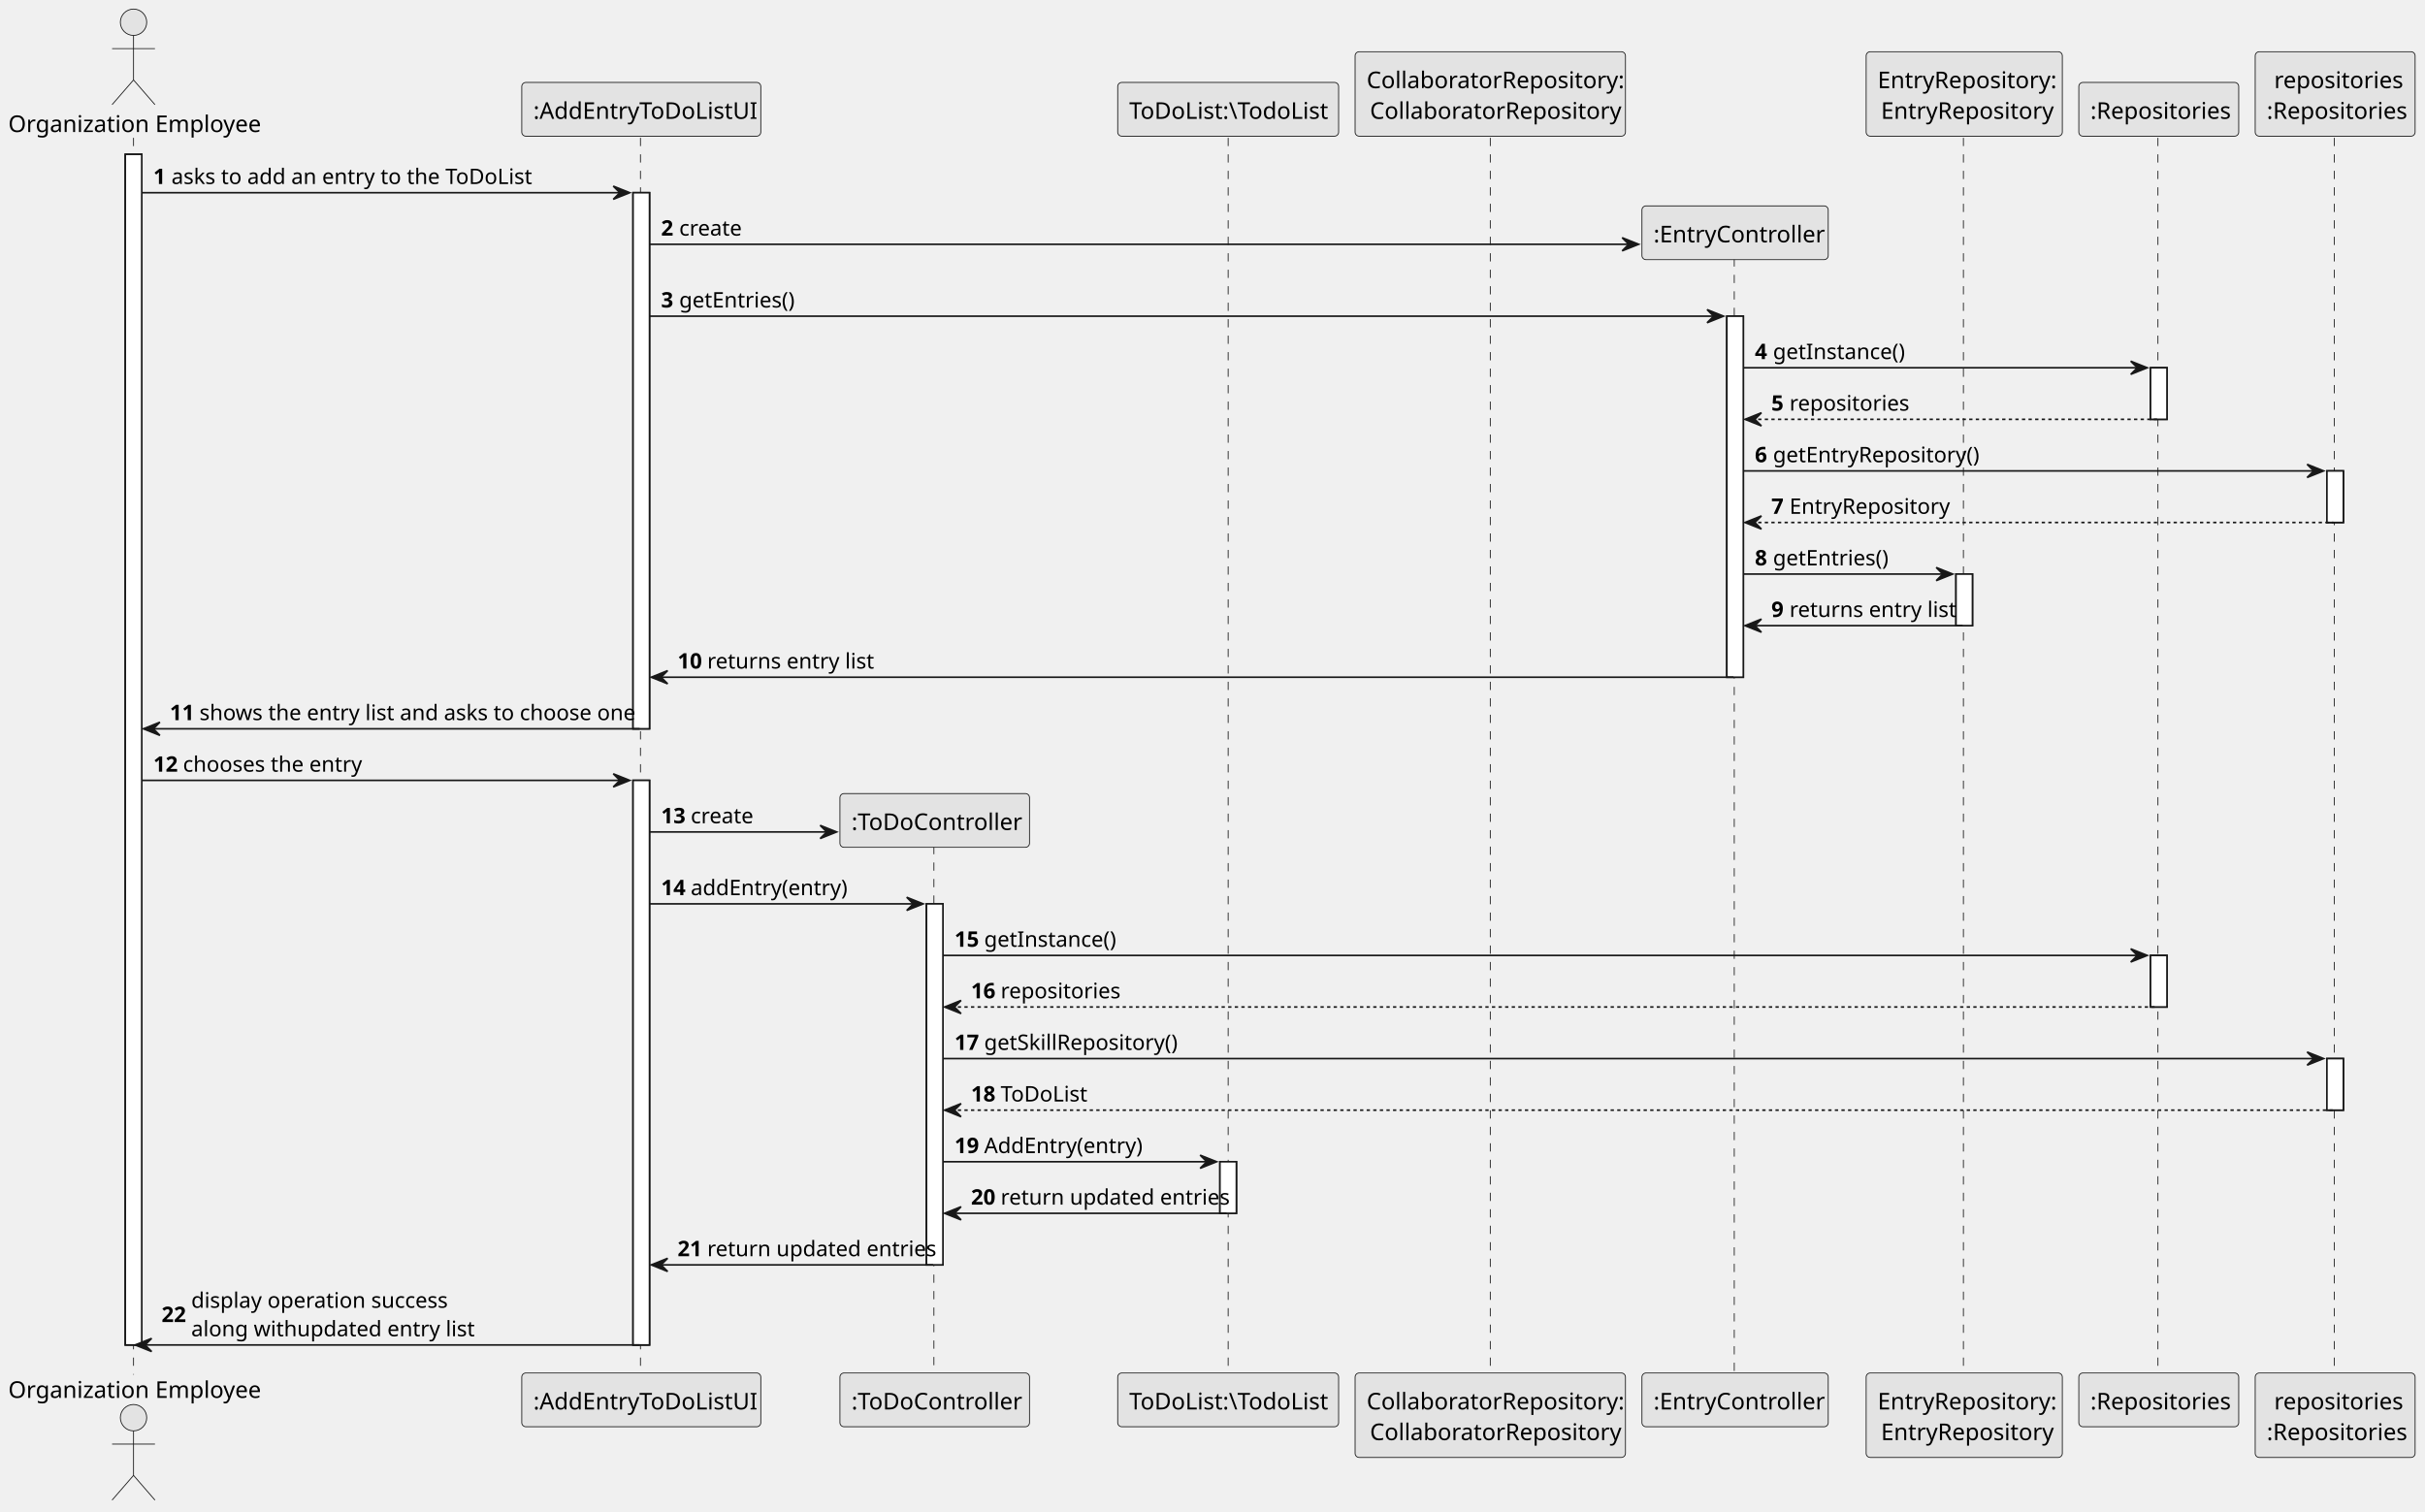
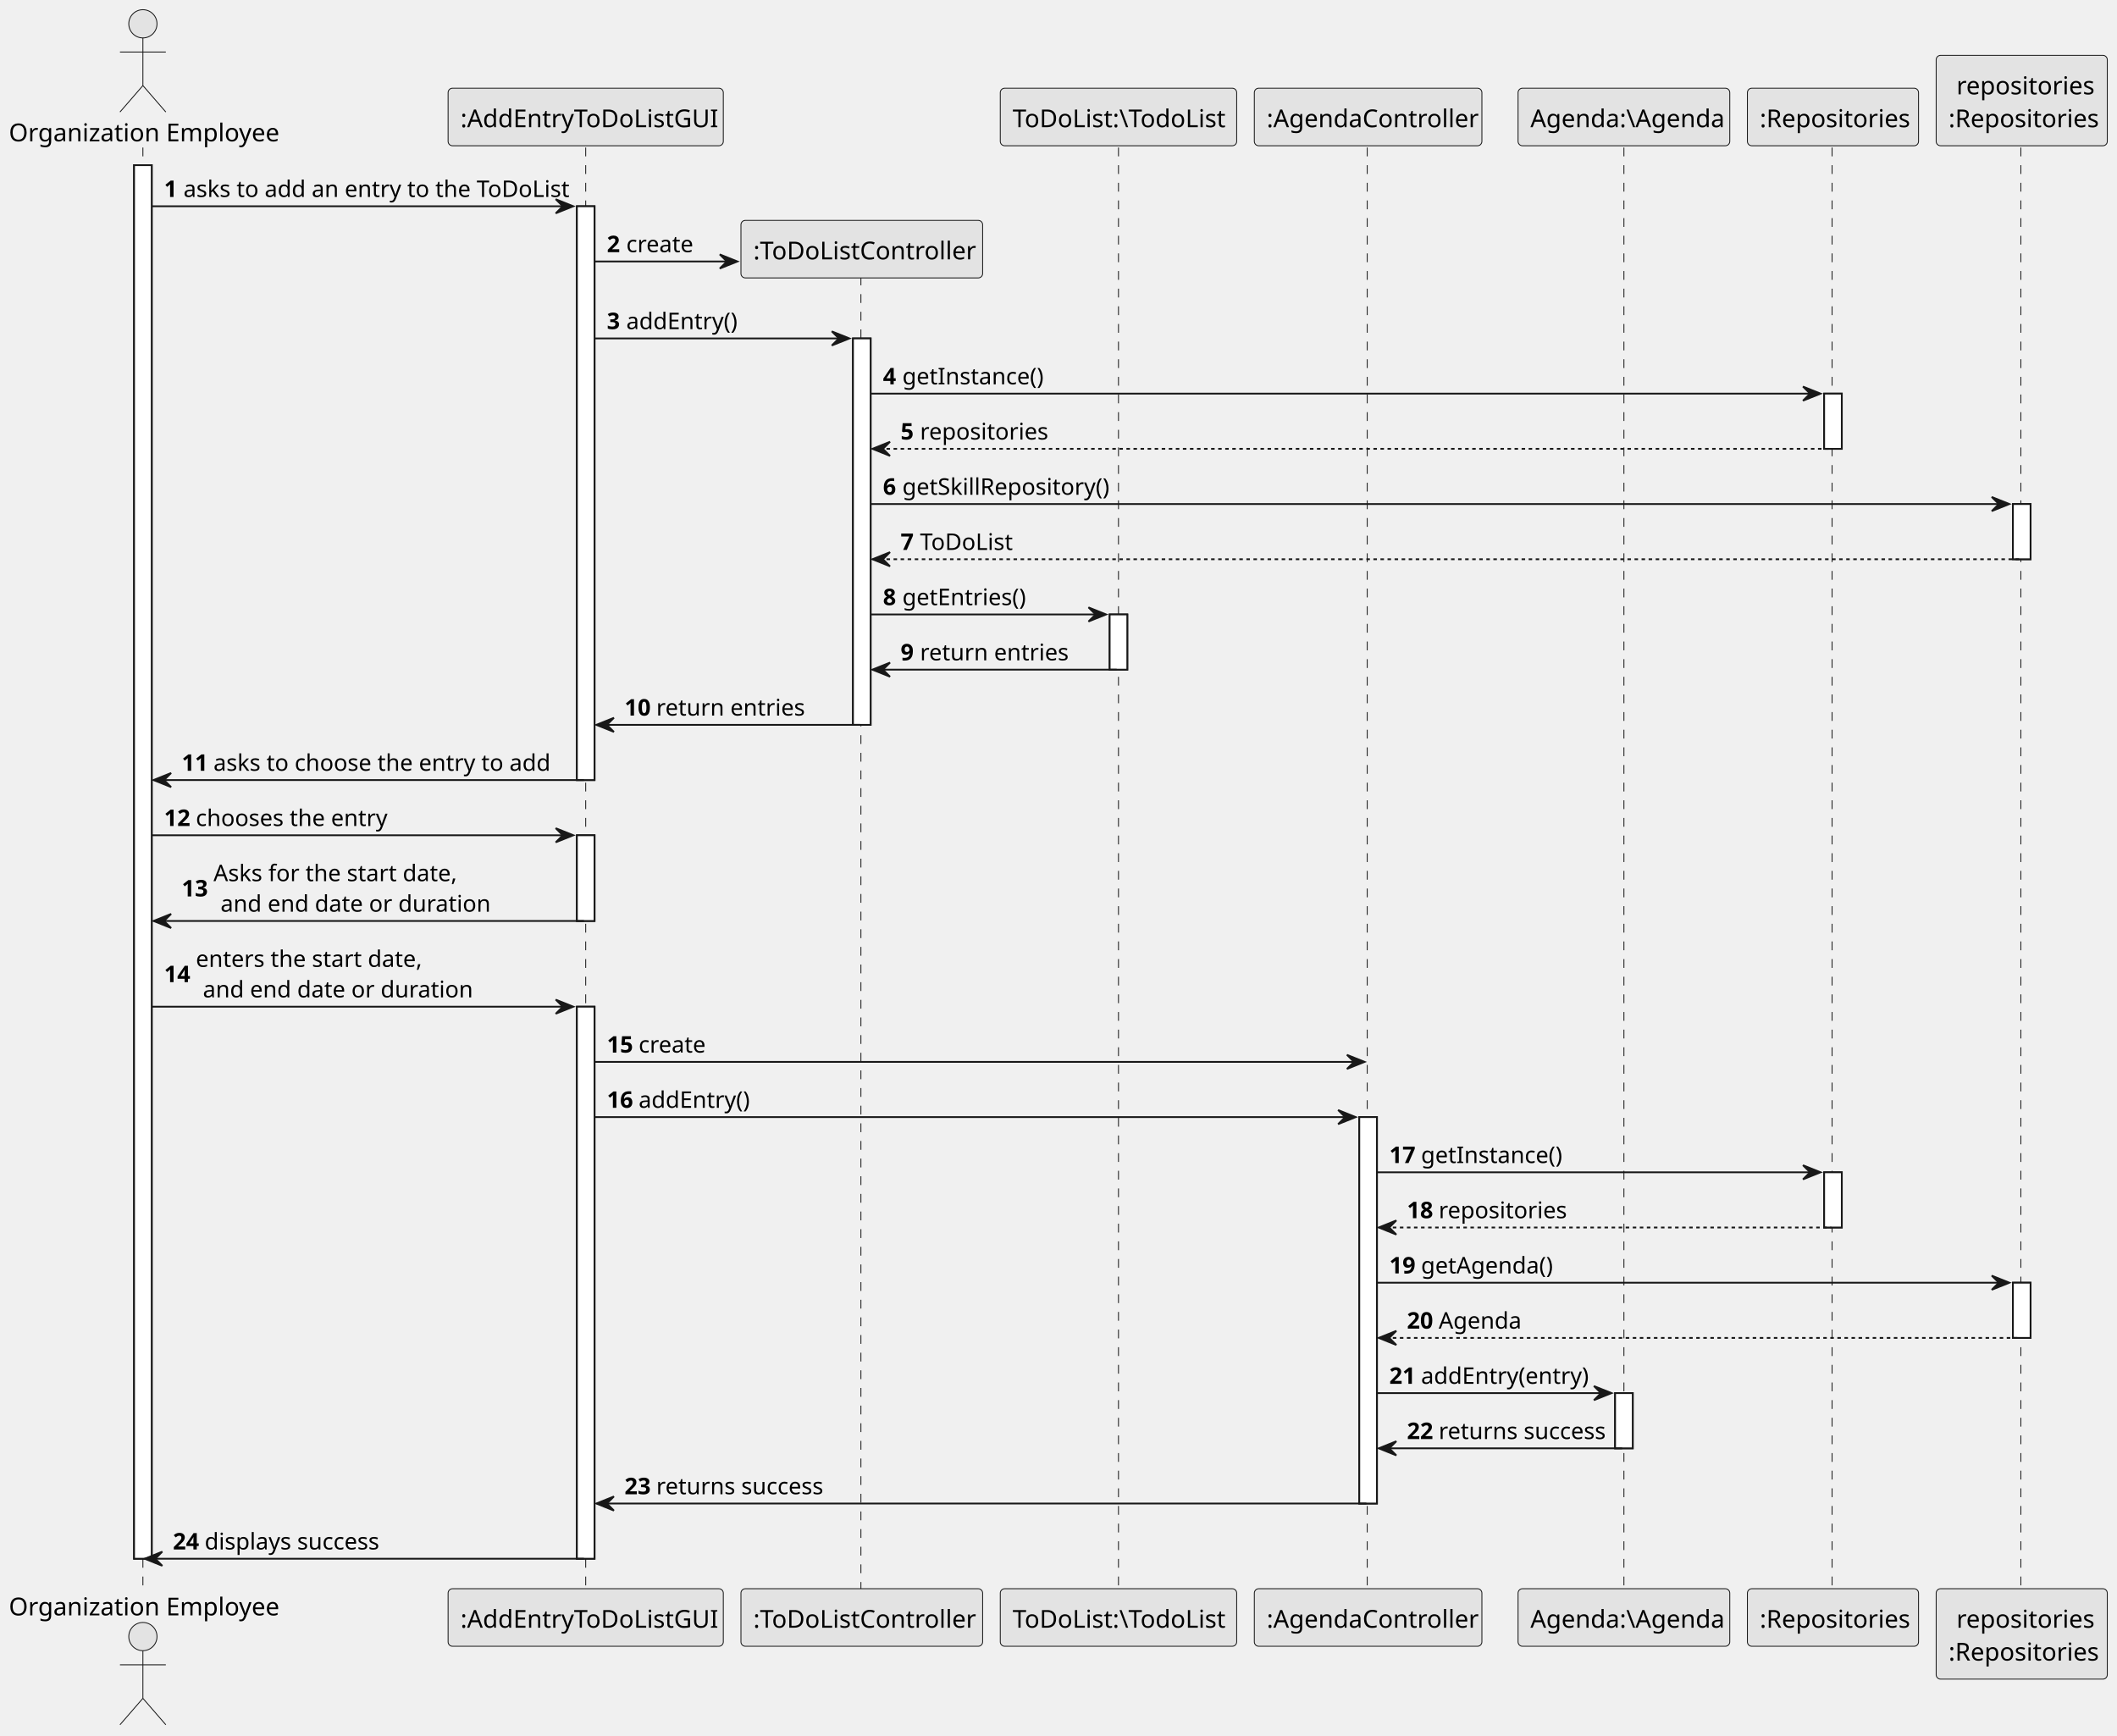
- <svg xmlns="http://www.w3.org/2000/svg" contentStyleType="text/css" height="917px" preserveAspectRatio="none" style="width:1471px;height:917px;background:#FFFFFF;" version="1.1" viewBox="0 0 1471 917" width="1471px" zoomAndPan="magnify">
+ <svg xmlns="http://www.w3.org/2000/svg" contentStyleType="text/css" height="984px" preserveAspectRatio="none" style="width:1200px;height:984px;background:#FFFFFF;" version="1.1" viewBox="0 0 1200 984" width="1200px" zoomAndPan="magnify">
  <defs />
  <g>
-     <rect fill="#FFFFFF" height="722.354" style="stroke:#181818;stroke-width:1.0;" width="10" x="76" y="93.621" />
-     <rect fill="#FFFFFF" height="325.24" style="stroke:#181818;stroke-width:1.0;" width="10" x="384" y="116.912" />
-     <rect fill="#FFFFFF" height="342.531" style="stroke:#181818;stroke-width:1.0;" width="10" x="384" y="473.443" />
-     <rect fill="#FFFFFF" height="219.037" style="stroke:#181818;stroke-width:1.0;" width="10" x="562" y="548.356" />
-     <rect fill="#FFFFFF" height="31.291" style="stroke:#181818;stroke-width:1.0;" width="10" x="740" y="704.811" />
-     <rect fill="#FFFFFF" height="219.037" style="stroke:#181818;stroke-width:1.0;" width="10" x="1047.5" y="191.824" />
-     <rect fill="#FFFFFF" height="31.291" style="stroke:#181818;stroke-width:1.0;" width="10" x="1186.5" y="348.279" />
-     <rect fill="#FFFFFF" height="31.291" style="stroke:#181818;stroke-width:1.0;" width="10" x="1304.5" y="223.115" />
-     <rect fill="#FFFFFF" height="31.291" style="stroke:#181818;stroke-width:1.0;" width="10" x="1304.5" y="579.646" />
-     <rect fill="#FFFFFF" height="31.291" style="stroke:#181818;stroke-width:1.0;" width="10" x="1411.5" y="285.697" />
-     <rect fill="#FFFFFF" height="31.291" style="stroke:#181818;stroke-width:1.0;" width="10" x="1411.5" y="642.229" />
-     <line style="stroke:#181818;stroke-width:0.5;stroke-dasharray:5.0,5.0;" x1="81" x2="81" y1="83.621" y2="833.975" />
-     <line style="stroke:#181818;stroke-width:0.5;stroke-dasharray:5.0,5.0;" x1="388.5" x2="388.5" y1="83.621" y2="833.975" />
-     <line style="stroke:#181818;stroke-width:0.5;stroke-dasharray:5.0,5.0;" x1="566.5" x2="566.5" y1="513.254" y2="833.975" />
-     <line style="stroke:#181818;stroke-width:0.5;stroke-dasharray:5.0,5.0;" x1="745" x2="745" y1="83.621" y2="833.975" />
-     <line style="stroke:#181818;stroke-width:0.5;stroke-dasharray:5.0,5.0;" x1="904" x2="904" y1="83.621" y2="833.975" />
-     <line style="stroke:#181818;stroke-width:0.5;stroke-dasharray:5.0,5.0;" x1="1052" x2="1052" y1="156.723" y2="833.975" />
-     <line style="stroke:#181818;stroke-width:0.5;stroke-dasharray:5.0,5.0;" x1="1191" x2="1191" y1="83.621" y2="833.975" />
-     <line style="stroke:#181818;stroke-width:0.5;stroke-dasharray:5.0,5.0;" x1="1309" x2="1309" y1="83.621" y2="833.975" />
-     <line style="stroke:#181818;stroke-width:0.5;stroke-dasharray:5.0,5.0;" x1="1416" x2="1416" y1="83.621" y2="833.975" />
+     <rect fill="#FFFFFF" height="789.896" style="stroke:#181818;stroke-width:1.0;" width="10" x="76" y="93.621" />
+     <rect fill="#FFFFFF" height="325.24" style="stroke:#181818;stroke-width:1.0;" width="10" x="327" y="116.912" />
+     <rect fill="#FFFFFF" height="48.582" style="stroke:#181818;stroke-width:1.0;" width="10" x="327" y="473.443" />
+     <rect fill="#FFFFFF" height="312.91" style="stroke:#181818;stroke-width:1.0;" width="10" x="327" y="570.607" />
+     <rect fill="#FFFFFF" height="219.037" style="stroke:#181818;stroke-width:1.0;" width="10" x="483.5" y="191.824" />
+     <rect fill="#FFFFFF" height="31.291" style="stroke:#181818;stroke-width:1.0;" width="10" x="629" y="348.279" />
+     <rect fill="#FFFFFF" height="219.037" style="stroke:#181818;stroke-width:1.0;" width="10" x="770.5" y="633.189" />
+     <rect fill="#FFFFFF" height="31.291" style="stroke:#181818;stroke-width:1.0;" width="10" x="915.5" y="789.644" />
+     <rect fill="#FFFFFF" height="31.291" style="stroke:#181818;stroke-width:1.0;" width="10" x="1034" y="223.115" />
+     <rect fill="#FFFFFF" height="31.291" style="stroke:#181818;stroke-width:1.0;" width="10" x="1034" y="664.481" />
+     <rect fill="#FFFFFF" height="31.291" style="stroke:#181818;stroke-width:1.0;" width="10" x="1141" y="285.697" />
+     <rect fill="#FFFFFF" height="31.291" style="stroke:#181818;stroke-width:1.0;" width="10" x="1141" y="727.062" />
+     <line style="stroke:#181818;stroke-width:0.5;stroke-dasharray:5.0,5.0;" x1="81" x2="81" y1="83.621" y2="901.518" />
+     <line style="stroke:#181818;stroke-width:0.5;stroke-dasharray:5.0,5.0;" x1="332" x2="332" y1="83.621" y2="901.518" />
+     <line style="stroke:#181818;stroke-width:0.5;stroke-dasharray:5.0,5.0;" x1="488" x2="488" y1="156.723" y2="901.518" />
+     <line style="stroke:#181818;stroke-width:0.5;stroke-dasharray:5.0,5.0;" x1="634" x2="634" y1="83.621" y2="901.518" />
+     <line style="stroke:#181818;stroke-width:0.5;stroke-dasharray:5.0,5.0;" x1="775" x2="775" y1="83.621" y2="901.518" />
+     <line style="stroke:#181818;stroke-width:0.5;stroke-dasharray:5.0,5.0;" x1="920.5" x2="920.5" y1="83.621" y2="901.518" />
+     <line style="stroke:#181818;stroke-width:0.5;stroke-dasharray:5.0,5.0;" x1="1038.5" x2="1038.5" y1="83.621" y2="901.518" />
+     <line style="stroke:#181818;stroke-width:0.5;stroke-dasharray:5.0,5.0;" x1="1145.5" x2="1145.5" y1="83.621" y2="901.518" />
    <text fill="#000000" font-family="sans-serif" font-size="14" lengthAdjust="spacing" textLength="146" x="5" y="80.107">Organization Employee</text>
    <ellipse cx="81" cy="13.5" fill="#E3E3E3" rx="8" ry="8" style="stroke:#181818;stroke-width:0.5;" />
    <path d="M81,21.5 L81,48.5 M68,29.5 L94,29.5 M81,48.5 L68,63.5 M81,48.5 L94,63.5 " fill="none" style="stroke:#181818;stroke-width:0.5;" />
-     <text fill="#000000" font-family="sans-serif" font-size="14" lengthAdjust="spacing" textLength="146" x="5" y="848.082">Organization Employee</text>
-     <ellipse cx="81" cy="860.096" fill="#E3E3E3" rx="8" ry="8" style="stroke:#181818;stroke-width:0.5;" />
-     <path d="M81,868.096 L81,895.096 M68,876.096 L94,876.096 M81,895.096 L68,910.096 M81,895.096 L94,910.096 " fill="none" style="stroke:#181818;stroke-width:0.5;" />
-     <rect fill="#E3E3E3" height="32.621" rx="2.5" ry="2.5" style="stroke:#181818;stroke-width:0.5;" width="145" x="316.5" y="50" />
-     <text fill="#000000" font-family="sans-serif" font-size="14" lengthAdjust="spacing" textLength="131" x="323.5" y="72.107">:AddEntryToDoListUI</text>
-     <rect fill="#E3E3E3" height="32.621" rx="2.5" ry="2.5" style="stroke:#181818;stroke-width:0.5;" width="145" x="316.5" y="832.975" />
-     <text fill="#000000" font-family="sans-serif" font-size="14" lengthAdjust="spacing" textLength="131" x="323.5" y="855.082">:AddEntryToDoListUI</text>
-     <rect fill="#E3E3E3" height="32.621" rx="2.5" ry="2.5" style="stroke:#181818;stroke-width:0.5;" width="115" x="509.5" y="832.975" />
-     <text fill="#000000" font-family="sans-serif" font-size="14" lengthAdjust="spacing" textLength="101" x="516.5" y="855.082">:ToDoController</text>
-     <rect fill="#E3E3E3" height="32.621" rx="2.5" ry="2.5" style="stroke:#181818;stroke-width:0.5;" width="134" x="678" y="50" />
-     <text fill="#000000" font-family="sans-serif" font-size="14" lengthAdjust="spacing" textLength="120" x="685" y="72.107">ToDoList:\TodoList</text>
-     <rect fill="#E3E3E3" height="32.621" rx="2.5" ry="2.5" style="stroke:#181818;stroke-width:0.5;" width="134" x="678" y="832.975" />
-     <text fill="#000000" font-family="sans-serif" font-size="14" lengthAdjust="spacing" textLength="120" x="685" y="855.082">ToDoList:\TodoList</text>
-     <rect fill="#E3E3E3" height="51.242" rx="2.5" ry="2.5" style="stroke:#181818;stroke-width:0.5;" width="164" x="822" y="31.379" />
-     <text fill="#000000" font-family="sans-serif" font-size="14" lengthAdjust="spacing" textLength="150" x="829" y="53.486">CollaboratorRepository:</text>
-     <text fill="#000000" font-family="sans-serif" font-size="14" lengthAdjust="spacing" textLength="146" x="831" y="72.107">CollaboratorRepository</text>
-     <rect fill="#E3E3E3" height="51.242" rx="2.5" ry="2.5" style="stroke:#181818;stroke-width:0.5;" width="164" x="822" y="832.975" />
-     <text fill="#000000" font-family="sans-serif" font-size="14" lengthAdjust="spacing" textLength="150" x="829" y="855.082">CollaboratorRepository:</text>
-     <text fill="#000000" font-family="sans-serif" font-size="14" lengthAdjust="spacing" textLength="146" x="831" y="873.703">CollaboratorRepository</text>
-     <rect fill="#E3E3E3" height="32.621" rx="2.5" ry="2.5" style="stroke:#181818;stroke-width:0.5;" width="113" x="996" y="832.975" />
-     <text fill="#000000" font-family="sans-serif" font-size="14" lengthAdjust="spacing" textLength="99" x="1003" y="855.082">:EntryController</text>
-     <rect fill="#E3E3E3" height="51.242" rx="2.5" ry="2.5" style="stroke:#181818;stroke-width:0.5;" width="119" x="1132" y="31.379" />
-     <text fill="#000000" font-family="sans-serif" font-size="14" lengthAdjust="spacing" textLength="105" x="1139" y="53.486">EntryRepository:</text>
-     <text fill="#000000" font-family="sans-serif" font-size="14" lengthAdjust="spacing" textLength="101" x="1141" y="72.107">EntryRepository</text>
-     <rect fill="#E3E3E3" height="51.242" rx="2.5" ry="2.5" style="stroke:#181818;stroke-width:0.5;" width="119" x="1132" y="832.975" />
-     <text fill="#000000" font-family="sans-serif" font-size="14" lengthAdjust="spacing" textLength="105" x="1139" y="855.082">EntryRepository:</text>
-     <text fill="#000000" font-family="sans-serif" font-size="14" lengthAdjust="spacing" textLength="101" x="1141" y="873.703">EntryRepository</text>
-     <rect fill="#E3E3E3" height="32.621" rx="2.5" ry="2.5" style="stroke:#181818;stroke-width:0.5;" width="97" x="1261" y="50" />
-     <text fill="#000000" font-family="sans-serif" font-size="14" lengthAdjust="spacing" textLength="83" x="1268" y="72.107">:Repositories</text>
-     <rect fill="#E3E3E3" height="32.621" rx="2.5" ry="2.5" style="stroke:#181818;stroke-width:0.5;" width="97" x="1261" y="832.975" />
-     <text fill="#000000" font-family="sans-serif" font-size="14" lengthAdjust="spacing" textLength="83" x="1268" y="855.082">:Repositories</text>
-     <rect fill="#E3E3E3" height="51.242" rx="2.5" ry="2.5" style="stroke:#181818;stroke-width:0.5;" width="97" x="1368" y="31.379" />
-     <text fill="#000000" font-family="sans-serif" font-size="14" lengthAdjust="spacing" textLength="74" x="1379.5" y="53.486">repositories</text>
-     <text fill="#000000" font-family="sans-serif" font-size="14" lengthAdjust="spacing" textLength="83" x="1375" y="72.107">:Repositories</text>
-     <rect fill="#E3E3E3" height="51.242" rx="2.5" ry="2.5" style="stroke:#181818;stroke-width:0.5;" width="97" x="1368" y="832.975" />
-     <text fill="#000000" font-family="sans-serif" font-size="14" lengthAdjust="spacing" textLength="74" x="1379.5" y="855.082">repositories</text>
-     <text fill="#000000" font-family="sans-serif" font-size="14" lengthAdjust="spacing" textLength="83" x="1375" y="873.703">:Repositories</text>
-     <rect fill="#FFFFFF" height="722.354" style="stroke:#181818;stroke-width:1.0;" width="10" x="76" y="93.621" />
-     <rect fill="#FFFFFF" height="325.24" style="stroke:#181818;stroke-width:1.0;" width="10" x="384" y="116.912" />
-     <rect fill="#FFFFFF" height="342.531" style="stroke:#181818;stroke-width:1.0;" width="10" x="384" y="473.443" />
-     <rect fill="#FFFFFF" height="219.037" style="stroke:#181818;stroke-width:1.0;" width="10" x="562" y="548.356" />
-     <rect fill="#FFFFFF" height="31.291" style="stroke:#181818;stroke-width:1.0;" width="10" x="740" y="704.811" />
-     <rect fill="#FFFFFF" height="219.037" style="stroke:#181818;stroke-width:1.0;" width="10" x="1047.5" y="191.824" />
-     <rect fill="#FFFFFF" height="31.291" style="stroke:#181818;stroke-width:1.0;" width="10" x="1186.5" y="348.279" />
-     <rect fill="#FFFFFF" height="31.291" style="stroke:#181818;stroke-width:1.0;" width="10" x="1304.5" y="223.115" />
-     <rect fill="#FFFFFF" height="31.291" style="stroke:#181818;stroke-width:1.0;" width="10" x="1304.5" y="579.646" />
-     <rect fill="#FFFFFF" height="31.291" style="stroke:#181818;stroke-width:1.0;" width="10" x="1411.5" y="285.697" />
-     <rect fill="#FFFFFF" height="31.291" style="stroke:#181818;stroke-width:1.0;" width="10" x="1411.5" y="642.229" />
-     <polygon fill="#181818" points="372,112.912,382,116.912,372,120.912,376,116.912" style="stroke:#181818;stroke-width:1.0;" />
-     <line style="stroke:#181818;stroke-width:1.0;" x1="86" x2="378" y1="116.912" y2="116.912" />
+     <text fill="#000000" font-family="sans-serif" font-size="14" lengthAdjust="spacing" textLength="146" x="5" y="915.625">Organization Employee</text>
+     <ellipse cx="81" cy="927.639" fill="#E3E3E3" rx="8" ry="8" style="stroke:#181818;stroke-width:0.5;" />
+     <path d="M81,935.639 L81,962.639 M68,943.639 L94,943.639 M81,962.639 L68,977.639 M81,962.639 L94,977.639 " fill="none" style="stroke:#181818;stroke-width:0.5;" />
+     <rect fill="#E3E3E3" height="32.621" rx="2.5" ry="2.5" style="stroke:#181818;stroke-width:0.5;" width="156" x="254" y="50" />
+     <text fill="#000000" font-family="sans-serif" font-size="14" lengthAdjust="spacing" textLength="142" x="261" y="72.107">:AddEntryToDoListGUI</text>
+     <rect fill="#E3E3E3" height="32.621" rx="2.5" ry="2.5" style="stroke:#181818;stroke-width:0.5;" width="156" x="254" y="900.518" />
+     <text fill="#000000" font-family="sans-serif" font-size="14" lengthAdjust="spacing" textLength="142" x="261" y="922.625">:AddEntryToDoListGUI</text>
+     <rect fill="#E3E3E3" height="32.621" rx="2.5" ry="2.5" style="stroke:#181818;stroke-width:0.5;" width="137" x="420" y="900.518" />
+     <text fill="#000000" font-family="sans-serif" font-size="14" lengthAdjust="spacing" textLength="123" x="427" y="922.625">:ToDoListController</text>
+     <rect fill="#E3E3E3" height="32.621" rx="2.5" ry="2.5" style="stroke:#181818;stroke-width:0.5;" width="134" x="567" y="50" />
+     <text fill="#000000" font-family="sans-serif" font-size="14" lengthAdjust="spacing" textLength="120" x="574" y="72.107">ToDoList:\TodoList</text>
+     <rect fill="#E3E3E3" height="32.621" rx="2.5" ry="2.5" style="stroke:#181818;stroke-width:0.5;" width="134" x="567" y="900.518" />
+     <text fill="#000000" font-family="sans-serif" font-size="14" lengthAdjust="spacing" textLength="120" x="574" y="922.625">ToDoList:\TodoList</text>
+     <rect fill="#E3E3E3" height="32.621" rx="2.5" ry="2.5" style="stroke:#181818;stroke-width:0.5;" width="129" x="711" y="50" />
+     <text fill="#000000" font-family="sans-serif" font-size="14" lengthAdjust="spacing" textLength="115" x="718" y="72.107">:AgendaController</text>
+     <rect fill="#E3E3E3" height="32.621" rx="2.5" ry="2.5" style="stroke:#181818;stroke-width:0.5;" width="129" x="711" y="900.518" />
+     <text fill="#000000" font-family="sans-serif" font-size="14" lengthAdjust="spacing" textLength="115" x="718" y="922.625">:AgendaController</text>
+     <rect fill="#E3E3E3" height="32.621" rx="2.5" ry="2.5" style="stroke:#181818;stroke-width:0.5;" width="120" x="860.5" y="50" />
+     <text fill="#000000" font-family="sans-serif" font-size="14" lengthAdjust="spacing" textLength="106" x="867.5" y="72.107">Agenda:\Agenda</text>
+     <rect fill="#E3E3E3" height="32.621" rx="2.5" ry="2.5" style="stroke:#181818;stroke-width:0.5;" width="120" x="860.5" y="900.518" />
+     <text fill="#000000" font-family="sans-serif" font-size="14" lengthAdjust="spacing" textLength="106" x="867.5" y="922.625">Agenda:\Agenda</text>
+     <rect fill="#E3E3E3" height="32.621" rx="2.5" ry="2.5" style="stroke:#181818;stroke-width:0.5;" width="97" x="990.5" y="50" />
+     <text fill="#000000" font-family="sans-serif" font-size="14" lengthAdjust="spacing" textLength="83" x="997.5" y="72.107">:Repositories</text>
+     <rect fill="#E3E3E3" height="32.621" rx="2.5" ry="2.5" style="stroke:#181818;stroke-width:0.5;" width="97" x="990.5" y="900.518" />
+     <text fill="#000000" font-family="sans-serif" font-size="14" lengthAdjust="spacing" textLength="83" x="997.5" y="922.625">:Repositories</text>
+     <rect fill="#E3E3E3" height="51.242" rx="2.5" ry="2.5" style="stroke:#181818;stroke-width:0.5;" width="97" x="1097.5" y="31.379" />
+     <text fill="#000000" font-family="sans-serif" font-size="14" lengthAdjust="spacing" textLength="74" x="1109" y="53.486">repositories</text>
+     <text fill="#000000" font-family="sans-serif" font-size="14" lengthAdjust="spacing" textLength="83" x="1104.5" y="72.107">:Repositories</text>
+     <rect fill="#E3E3E3" height="51.242" rx="2.5" ry="2.5" style="stroke:#181818;stroke-width:0.5;" width="97" x="1097.5" y="900.518" />
+     <text fill="#000000" font-family="sans-serif" font-size="14" lengthAdjust="spacing" textLength="74" x="1109" y="922.625">repositories</text>
+     <text fill="#000000" font-family="sans-serif" font-size="14" lengthAdjust="spacing" textLength="83" x="1104.5" y="941.246">:Repositories</text>
+     <rect fill="#FFFFFF" height="789.896" style="stroke:#181818;stroke-width:1.0;" width="10" x="76" y="93.621" />
+     <rect fill="#FFFFFF" height="325.24" style="stroke:#181818;stroke-width:1.0;" width="10" x="327" y="116.912" />
+     <rect fill="#FFFFFF" height="48.582" style="stroke:#181818;stroke-width:1.0;" width="10" x="327" y="473.443" />
+     <rect fill="#FFFFFF" height="312.91" style="stroke:#181818;stroke-width:1.0;" width="10" x="327" y="570.607" />
+     <rect fill="#FFFFFF" height="219.037" style="stroke:#181818;stroke-width:1.0;" width="10" x="483.5" y="191.824" />
+     <rect fill="#FFFFFF" height="31.291" style="stroke:#181818;stroke-width:1.0;" width="10" x="629" y="348.279" />
+     <rect fill="#FFFFFF" height="219.037" style="stroke:#181818;stroke-width:1.0;" width="10" x="770.5" y="633.189" />
+     <rect fill="#FFFFFF" height="31.291" style="stroke:#181818;stroke-width:1.0;" width="10" x="915.5" y="789.644" />
+     <rect fill="#FFFFFF" height="31.291" style="stroke:#181818;stroke-width:1.0;" width="10" x="1034" y="223.115" />
+     <rect fill="#FFFFFF" height="31.291" style="stroke:#181818;stroke-width:1.0;" width="10" x="1034" y="664.481" />
+     <rect fill="#FFFFFF" height="31.291" style="stroke:#181818;stroke-width:1.0;" width="10" x="1141" y="285.697" />
+     <rect fill="#FFFFFF" height="31.291" style="stroke:#181818;stroke-width:1.0;" width="10" x="1141" y="727.062" />
+     <polygon fill="#181818" points="315,112.912,325,116.912,315,120.912,319,116.912" style="stroke:#181818;stroke-width:1.0;" />
+     <line style="stroke:#181818;stroke-width:1.0;" x1="86" x2="321" y1="116.912" y2="116.912" />
    <text fill="#000000" font-family="sans-serif" font-size="13" font-weight="bold" lengthAdjust="spacing" textLength="7" x="93" y="111.649">1</text>
    <text fill="#000000" font-family="sans-serif" font-size="13" lengthAdjust="spacing" textLength="211" x="104" y="111.649">asks to add an entry to the ToDoList</text>
-     <polygon fill="#181818" points="984,144.203,994,148.203,984,152.203,988,148.203" style="stroke:#181818;stroke-width:1.0;" />
-     <line style="stroke:#181818;stroke-width:1.0;" x1="394" x2="990" y1="148.203" y2="148.203" />
-     <text fill="#000000" font-family="sans-serif" font-size="13" font-weight="bold" lengthAdjust="spacing" textLength="7" x="401" y="142.94">2</text>
-     <text fill="#000000" font-family="sans-serif" font-size="13" lengthAdjust="spacing" textLength="36" x="412" y="142.94">create</text>
-     <rect fill="#E3E3E3" height="32.621" rx="2.5" ry="2.5" style="stroke:#181818;stroke-width:0.5;" width="113" x="996" y="124.912" />
-     <text fill="#000000" font-family="sans-serif" font-size="14" lengthAdjust="spacing" textLength="99" x="1003" y="147.019">:EntryController</text>
-     <polygon fill="#181818" points="1035.5,187.824,1045.5,191.824,1035.5,195.824,1039.5,191.824" style="stroke:#181818;stroke-width:1.0;" />
-     <line style="stroke:#181818;stroke-width:1.0;" x1="394" x2="1041.5" y1="191.824" y2="191.824" />
-     <text fill="#000000" font-family="sans-serif" font-size="13" font-weight="bold" lengthAdjust="spacing" textLength="7" x="401" y="186.561">3</text>
-     <text fill="#000000" font-family="sans-serif" font-size="13" lengthAdjust="spacing" textLength="67" x="412" y="186.561">getEntries()</text>
-     <polygon fill="#181818" points="1292.5,219.115,1302.5,223.115,1292.5,227.115,1296.5,223.115" style="stroke:#181818;stroke-width:1.0;" />
-     <line style="stroke:#181818;stroke-width:1.0;" x1="1057.5" x2="1298.5" y1="223.115" y2="223.115" />
-     <text fill="#000000" font-family="sans-serif" font-size="13" font-weight="bold" lengthAdjust="spacing" textLength="7" x="1064.5" y="217.852">4</text>
-     <text fill="#000000" font-family="sans-serif" font-size="13" lengthAdjust="spacing" textLength="75" x="1075.5" y="217.852">getInstance()</text>
-     <polygon fill="#181818" points="1068.5,250.406,1058.5,254.406,1068.5,258.406,1064.5,254.406" style="stroke:#181818;stroke-width:1.0;" />
-     <line style="stroke:#181818;stroke-width:1.0;stroke-dasharray:2.0,2.0;" x1="1062.5" x2="1308.5" y1="254.406" y2="254.406" />
-     <text fill="#000000" font-family="sans-serif" font-size="13" font-weight="bold" lengthAdjust="spacing" textLength="7" x="1074.5" y="249.144">5</text>
-     <text fill="#000000" font-family="sans-serif" font-size="13" lengthAdjust="spacing" textLength="67" x="1085.5" y="249.144">repositories</text>
-     <polygon fill="#181818" points="1399.5,281.697,1409.5,285.697,1399.5,289.697,1403.5,285.697" style="stroke:#181818;stroke-width:1.0;" />
-     <line style="stroke:#181818;stroke-width:1.0;" x1="1057.5" x2="1405.5" y1="285.697" y2="285.697" />
-     <text fill="#000000" font-family="sans-serif" font-size="13" font-weight="bold" lengthAdjust="spacing" textLength="7" x="1064.5" y="280.435">6</text>
-     <text fill="#000000" font-family="sans-serif" font-size="13" lengthAdjust="spacing" textLength="119" x="1075.5" y="280.435">getEntryRepository()</text>
-     <polygon fill="#181818" points="1068.5,312.988,1058.5,316.988,1068.5,320.988,1064.5,316.988" style="stroke:#181818;stroke-width:1.0;" />
-     <line style="stroke:#181818;stroke-width:1.0;stroke-dasharray:2.0,2.0;" x1="1062.5" x2="1415.5" y1="316.988" y2="316.988" />
-     <text fill="#000000" font-family="sans-serif" font-size="13" font-weight="bold" lengthAdjust="spacing" textLength="7" x="1074.5" y="311.726">7</text>
-     <text fill="#000000" font-family="sans-serif" font-size="13" lengthAdjust="spacing" textLength="93" x="1085.5" y="311.726">EntryRepository</text>
-     <polygon fill="#181818" points="1174.5,344.279,1184.5,348.279,1174.5,352.279,1178.5,348.279" style="stroke:#181818;stroke-width:1.0;" />
-     <line style="stroke:#181818;stroke-width:1.0;" x1="1057.5" x2="1180.5" y1="348.279" y2="348.279" />
-     <text fill="#000000" font-family="sans-serif" font-size="13" font-weight="bold" lengthAdjust="spacing" textLength="7" x="1064.5" y="343.017">8</text>
-     <text fill="#000000" font-family="sans-serif" font-size="13" lengthAdjust="spacing" textLength="67" x="1075.5" y="343.017">getEntries()</text>
-     <polygon fill="#181818" points="1068.5,375.57,1058.5,379.57,1068.5,383.57,1064.5,379.57" style="stroke:#181818;stroke-width:1.0;" />
-     <line style="stroke:#181818;stroke-width:1.0;" x1="1062.5" x2="1190.5" y1="379.57" y2="379.57" />
-     <text fill="#000000" font-family="sans-serif" font-size="13" font-weight="bold" lengthAdjust="spacing" textLength="7" x="1074.5" y="374.308">9</text>
-     <text fill="#000000" font-family="sans-serif" font-size="13" lengthAdjust="spacing" textLength="94" x="1085.5" y="374.308">returns entry list</text>
-     <polygon fill="#181818" points="405,406.861,395,410.861,405,414.861,401,410.861" style="stroke:#181818;stroke-width:1.0;" />
-     <line style="stroke:#181818;stroke-width:1.0;" x1="399" x2="1051.5" y1="410.861" y2="410.861" />
-     <text fill="#000000" font-family="sans-serif" font-size="13" font-weight="bold" lengthAdjust="spacing" textLength="14" x="411" y="405.599">10</text>
-     <text fill="#000000" font-family="sans-serif" font-size="13" lengthAdjust="spacing" textLength="94" x="429" y="405.599">returns entry list</text>
+     <polygon fill="#181818" points="408,144.203,418,148.203,408,152.203,412,148.203" style="stroke:#181818;stroke-width:1.0;" />
+     <line style="stroke:#181818;stroke-width:1.0;" x1="337" x2="414" y1="148.203" y2="148.203" />
+     <text fill="#000000" font-family="sans-serif" font-size="13" font-weight="bold" lengthAdjust="spacing" textLength="7" x="344" y="142.94">2</text>
+     <text fill="#000000" font-family="sans-serif" font-size="13" lengthAdjust="spacing" textLength="36" x="355" y="142.94">create</text>
+     <rect fill="#E3E3E3" height="32.621" rx="2.5" ry="2.5" style="stroke:#181818;stroke-width:0.5;" width="137" x="420" y="124.912" />
+     <text fill="#000000" font-family="sans-serif" font-size="14" lengthAdjust="spacing" textLength="123" x="427" y="147.019">:ToDoListController</text>
+     <polygon fill="#181818" points="471.5,187.824,481.5,191.824,471.5,195.824,475.5,191.824" style="stroke:#181818;stroke-width:1.0;" />
+     <line style="stroke:#181818;stroke-width:1.0;" x1="337" x2="477.5" y1="191.824" y2="191.824" />
+     <text fill="#000000" font-family="sans-serif" font-size="13" font-weight="bold" lengthAdjust="spacing" textLength="7" x="344" y="186.561">3</text>
+     <text fill="#000000" font-family="sans-serif" font-size="13" lengthAdjust="spacing" textLength="60" x="355" y="186.561">addEntry()</text>
+     <polygon fill="#181818" points="1022,219.115,1032,223.115,1022,227.115,1026,223.115" style="stroke:#181818;stroke-width:1.0;" />
+     <line style="stroke:#181818;stroke-width:1.0;" x1="493.5" x2="1028" y1="223.115" y2="223.115" />
+     <text fill="#000000" font-family="sans-serif" font-size="13" font-weight="bold" lengthAdjust="spacing" textLength="7" x="500.5" y="217.852">4</text>
+     <text fill="#000000" font-family="sans-serif" font-size="13" lengthAdjust="spacing" textLength="75" x="511.5" y="217.852">getInstance()</text>
+     <polygon fill="#181818" points="504.5,250.406,494.5,254.406,504.5,258.406,500.5,254.406" style="stroke:#181818;stroke-width:1.0;" />
+     <line style="stroke:#181818;stroke-width:1.0;stroke-dasharray:2.0,2.0;" x1="498.5" x2="1038" y1="254.406" y2="254.406" />
+     <text fill="#000000" font-family="sans-serif" font-size="13" font-weight="bold" lengthAdjust="spacing" textLength="7" x="510.5" y="249.144">5</text>
+     <text fill="#000000" font-family="sans-serif" font-size="13" lengthAdjust="spacing" textLength="67" x="521.5" y="249.144">repositories</text>
+     <polygon fill="#181818" points="1129,281.697,1139,285.697,1129,289.697,1133,285.697" style="stroke:#181818;stroke-width:1.0;" />
+     <line style="stroke:#181818;stroke-width:1.0;" x1="493.5" x2="1135" y1="285.697" y2="285.697" />
+     <text fill="#000000" font-family="sans-serif" font-size="13" font-weight="bold" lengthAdjust="spacing" textLength="7" x="500.5" y="280.435">6</text>
+     <text fill="#000000" font-family="sans-serif" font-size="13" lengthAdjust="spacing" textLength="113" x="511.5" y="280.435">getSkillRepository()</text>
+     <polygon fill="#181818" points="504.5,312.988,494.5,316.988,504.5,320.988,500.5,316.988" style="stroke:#181818;stroke-width:1.0;" />
+     <line style="stroke:#181818;stroke-width:1.0;stroke-dasharray:2.0,2.0;" x1="498.5" x2="1145" y1="316.988" y2="316.988" />
+     <text fill="#000000" font-family="sans-serif" font-size="13" font-weight="bold" lengthAdjust="spacing" textLength="7" x="510.5" y="311.726">7</text>
+     <text fill="#000000" font-family="sans-serif" font-size="13" lengthAdjust="spacing" textLength="51" x="521.5" y="311.726">ToDoList</text>
+     <polygon fill="#181818" points="617,344.279,627,348.279,617,352.279,621,348.279" style="stroke:#181818;stroke-width:1.0;" />
+     <line style="stroke:#181818;stroke-width:1.0;" x1="493.5" x2="623" y1="348.279" y2="348.279" />
+     <text fill="#000000" font-family="sans-serif" font-size="13" font-weight="bold" lengthAdjust="spacing" textLength="7" x="500.5" y="343.017">8</text>
+     <text fill="#000000" font-family="sans-serif" font-size="13" lengthAdjust="spacing" textLength="67" x="511.5" y="343.017">getEntries()</text>
+     <polygon fill="#181818" points="504.5,375.57,494.5,379.57,504.5,383.57,500.5,379.57" style="stroke:#181818;stroke-width:1.0;" />
+     <line style="stroke:#181818;stroke-width:1.0;" x1="498.5" x2="633" y1="379.57" y2="379.57" />
+     <text fill="#000000" font-family="sans-serif" font-size="13" font-weight="bold" lengthAdjust="spacing" textLength="7" x="510.5" y="374.308">9</text>
+     <text fill="#000000" font-family="sans-serif" font-size="13" lengthAdjust="spacing" textLength="76" x="521.5" y="374.308">return entries</text>
+     <polygon fill="#181818" points="348,406.861,338,410.861,348,414.861,344,410.861" style="stroke:#181818;stroke-width:1.0;" />
+     <line style="stroke:#181818;stroke-width:1.0;" x1="342" x2="487.5" y1="410.861" y2="410.861" />
+     <text fill="#000000" font-family="sans-serif" font-size="13" font-weight="bold" lengthAdjust="spacing" textLength="14" x="354" y="405.599">10</text>
+     <text fill="#000000" font-family="sans-serif" font-size="13" lengthAdjust="spacing" textLength="76" x="372" y="405.599">return entries</text>
    <polygon fill="#181818" points="97,438.152,87,442.152,97,446.152,93,442.152" style="stroke:#181818;stroke-width:1.0;" />
-     <line style="stroke:#181818;stroke-width:1.0;" x1="91" x2="388" y1="442.152" y2="442.152" />
+     <line style="stroke:#181818;stroke-width:1.0;" x1="91" x2="331" y1="442.152" y2="442.152" />
    <text fill="#000000" font-family="sans-serif" font-size="13" font-weight="bold" lengthAdjust="spacing" textLength="14" x="103" y="436.89">11</text>
-     <text fill="#000000" font-family="sans-serif" font-size="13" lengthAdjust="spacing" textLength="256" x="121" y="436.89">shows the entry list and asks to choose one</text>
-     <polygon fill="#181818" points="372,469.443,382,473.443,372,477.443,376,473.443" style="stroke:#181818;stroke-width:1.0;" />
-     <line style="stroke:#181818;stroke-width:1.0;" x1="86" x2="378" y1="473.443" y2="473.443" />
+     <text fill="#000000" font-family="sans-serif" font-size="13" lengthAdjust="spacing" textLength="184" x="121" y="436.89">asks to choose the entry to add</text>
+     <polygon fill="#181818" points="315,469.443,325,473.443,315,477.443,319,473.443" style="stroke:#181818;stroke-width:1.0;" />
+     <line style="stroke:#181818;stroke-width:1.0;" x1="86" x2="321" y1="473.443" y2="473.443" />
    <text fill="#000000" font-family="sans-serif" font-size="13" font-weight="bold" lengthAdjust="spacing" textLength="14" x="93" y="468.181">12</text>
    <text fill="#000000" font-family="sans-serif" font-size="13" lengthAdjust="spacing" textLength="104" x="111" y="468.181">chooses the entry</text>
-     <polygon fill="#181818" points="497.5,500.734,507.5,504.734,497.5,508.734,501.5,504.734" style="stroke:#181818;stroke-width:1.0;" />
-     <line style="stroke:#181818;stroke-width:1.0;" x1="394" x2="503.5" y1="504.734" y2="504.734" />
-     <text fill="#000000" font-family="sans-serif" font-size="13" font-weight="bold" lengthAdjust="spacing" textLength="14" x="401" y="499.472">13</text>
-     <text fill="#000000" font-family="sans-serif" font-size="13" lengthAdjust="spacing" textLength="36" x="419" y="499.472">create</text>
-     <rect fill="#E3E3E3" height="32.621" rx="2.5" ry="2.5" style="stroke:#181818;stroke-width:0.5;" width="115" x="509.5" y="481.443" />
-     <text fill="#000000" font-family="sans-serif" font-size="14" lengthAdjust="spacing" textLength="101" x="516.5" y="503.551">:ToDoController</text>
-     <polygon fill="#181818" points="550,544.356,560,548.356,550,552.356,554,548.356" style="stroke:#181818;stroke-width:1.0;" />
-     <line style="stroke:#181818;stroke-width:1.0;" x1="394" x2="556" y1="548.356" y2="548.356" />
-     <text fill="#000000" font-family="sans-serif" font-size="13" font-weight="bold" lengthAdjust="spacing" textLength="14" x="401" y="543.093">14</text>
-     <text fill="#000000" font-family="sans-serif" font-size="13" lengthAdjust="spacing" textLength="89" x="419" y="543.093">addEntry(entry)</text>
-     <polygon fill="#181818" points="1292.5,575.646,1302.5,579.646,1292.5,583.646,1296.5,579.646" style="stroke:#181818;stroke-width:1.0;" />
-     <line style="stroke:#181818;stroke-width:1.0;" x1="572" x2="1298.5" y1="579.646" y2="579.646" />
-     <text fill="#000000" font-family="sans-serif" font-size="13" font-weight="bold" lengthAdjust="spacing" textLength="14" x="579" y="574.384">15</text>
-     <text fill="#000000" font-family="sans-serif" font-size="13" lengthAdjust="spacing" textLength="75" x="597" y="574.384">getInstance()</text>
-     <polygon fill="#181818" points="583,606.938,573,610.938,583,614.938,579,610.938" style="stroke:#181818;stroke-width:1.0;" />
-     <line style="stroke:#181818;stroke-width:1.0;stroke-dasharray:2.0,2.0;" x1="577" x2="1308.5" y1="610.938" y2="610.938" />
-     <text fill="#000000" font-family="sans-serif" font-size="13" font-weight="bold" lengthAdjust="spacing" textLength="14" x="589" y="605.675">16</text>
-     <text fill="#000000" font-family="sans-serif" font-size="13" lengthAdjust="spacing" textLength="67" x="607" y="605.675">repositories</text>
-     <polygon fill="#181818" points="1399.5,638.229,1409.5,642.229,1399.5,646.229,1403.5,642.229" style="stroke:#181818;stroke-width:1.0;" />
-     <line style="stroke:#181818;stroke-width:1.0;" x1="572" x2="1405.5" y1="642.229" y2="642.229" />
-     <text fill="#000000" font-family="sans-serif" font-size="13" font-weight="bold" lengthAdjust="spacing" textLength="14" x="579" y="636.966">17</text>
-     <text fill="#000000" font-family="sans-serif" font-size="13" lengthAdjust="spacing" textLength="113" x="597" y="636.966">getSkillRepository()</text>
-     <polygon fill="#181818" points="583,669.519,573,673.519,583,677.519,579,673.519" style="stroke:#181818;stroke-width:1.0;" />
-     <line style="stroke:#181818;stroke-width:1.0;stroke-dasharray:2.0,2.0;" x1="577" x2="1415.5" y1="673.519" y2="673.519" />
-     <text fill="#000000" font-family="sans-serif" font-size="13" font-weight="bold" lengthAdjust="spacing" textLength="14" x="589" y="668.257">18</text>
-     <text fill="#000000" font-family="sans-serif" font-size="13" lengthAdjust="spacing" textLength="51" x="607" y="668.257">ToDoList</text>
-     <polygon fill="#181818" points="728,700.811,738,704.811,728,708.811,732,704.811" style="stroke:#181818;stroke-width:1.0;" />
-     <line style="stroke:#181818;stroke-width:1.0;" x1="572" x2="734" y1="704.811" y2="704.811" />
-     <text fill="#000000" font-family="sans-serif" font-size="13" font-weight="bold" lengthAdjust="spacing" textLength="14" x="579" y="699.548">19</text>
-     <text fill="#000000" font-family="sans-serif" font-size="13" lengthAdjust="spacing" textLength="91" x="597" y="699.548">AddEntry(entry)</text>
-     <polygon fill="#181818" points="583,732.102,573,736.102,583,740.102,579,736.102" style="stroke:#181818;stroke-width:1.0;" />
-     <line style="stroke:#181818;stroke-width:1.0;" x1="577" x2="744" y1="736.102" y2="736.102" />
-     <text fill="#000000" font-family="sans-serif" font-size="13" font-weight="bold" lengthAdjust="spacing" textLength="14" x="589" y="730.839">20</text>
-     <text fill="#000000" font-family="sans-serif" font-size="13" lengthAdjust="spacing" textLength="126" x="607" y="730.839">return updated entries</text>
-     <polygon fill="#181818" points="405,763.393,395,767.393,405,771.393,401,767.393" style="stroke:#181818;stroke-width:1.0;" />
-     <line style="stroke:#181818;stroke-width:1.0;" x1="399" x2="566" y1="767.393" y2="767.393" />
-     <text fill="#000000" font-family="sans-serif" font-size="13" font-weight="bold" lengthAdjust="spacing" textLength="14" x="411" y="762.13">21</text>
-     <text fill="#000000" font-family="sans-serif" font-size="13" lengthAdjust="spacing" textLength="126" x="429" y="762.13">return updated entries</text>
-     <polygon fill="#181818" points="92,811.975,82,815.975,92,819.975,88,815.975" style="stroke:#181818;stroke-width:1.0;" />
-     <line style="stroke:#181818;stroke-width:1.0;" x1="86" x2="388" y1="815.975" y2="815.975" />
-     <text fill="#000000" font-family="sans-serif" font-size="13" font-weight="bold" lengthAdjust="spacing" textLength="14" x="98" y="802.066">22</text>
-     <text fill="#000000" font-family="sans-serif" font-size="13" lengthAdjust="spacing" textLength="151" x="116" y="793.421">display operation success</text>
-     <text fill="#000000" font-family="sans-serif" font-size="13" lengthAdjust="spacing" textLength="158" x="116" y="810.712">along withupdated entry list</text>
+     <polygon fill="#181818" points="97,518.025,87,522.025,97,526.025,93,522.025" style="stroke:#181818;stroke-width:1.0;" />
+     <line style="stroke:#181818;stroke-width:1.0;" x1="91" x2="331" y1="522.025" y2="522.025" />
+     <text fill="#000000" font-family="sans-serif" font-size="13" font-weight="bold" lengthAdjust="spacing" textLength="14" x="103" y="508.117">13</text>
+     <text fill="#000000" font-family="sans-serif" font-size="13" lengthAdjust="spacing" textLength="133" x="121" y="499.472">Asks for the start date,</text>
+     <text fill="#000000" font-family="sans-serif" font-size="13" lengthAdjust="spacing" textLength="140" x="125" y="516.763">and end date or duration</text>
+     <polygon fill="#181818" points="315,566.607,325,570.607,315,574.607,319,570.607" style="stroke:#181818;stroke-width:1.0;" />
+     <line style="stroke:#181818;stroke-width:1.0;" x1="86" x2="321" y1="570.607" y2="570.607" />
+     <text fill="#000000" font-family="sans-serif" font-size="13" font-weight="bold" lengthAdjust="spacing" textLength="14" x="93" y="556.699">14</text>
+     <text fill="#000000" font-family="sans-serif" font-size="13" lengthAdjust="spacing" textLength="121" x="111" y="548.054">enters the start date,</text>
+     <text fill="#000000" font-family="sans-serif" font-size="13" lengthAdjust="spacing" textLength="140" x="115" y="565.345">and end date or duration</text>
+     <polygon fill="#181818" points="763.5,597.898,773.5,601.898,763.5,605.898,767.5,601.898" style="stroke:#181818;stroke-width:1.0;" />
+     <line style="stroke:#181818;stroke-width:1.0;" x1="337" x2="769.5" y1="601.898" y2="601.898" />
+     <text fill="#000000" font-family="sans-serif" font-size="13" font-weight="bold" lengthAdjust="spacing" textLength="14" x="344" y="596.636">15</text>
+     <text fill="#000000" font-family="sans-serif" font-size="13" lengthAdjust="spacing" textLength="36" x="362" y="596.636">create</text>
+     <polygon fill="#181818" points="758.5,629.189,768.5,633.189,758.5,637.189,762.5,633.189" style="stroke:#181818;stroke-width:1.0;" />
+     <line style="stroke:#181818;stroke-width:1.0;" x1="337" x2="764.5" y1="633.189" y2="633.189" />
+     <text fill="#000000" font-family="sans-serif" font-size="13" font-weight="bold" lengthAdjust="spacing" textLength="14" x="344" y="627.927">16</text>
+     <text fill="#000000" font-family="sans-serif" font-size="13" lengthAdjust="spacing" textLength="60" x="362" y="627.927">addEntry()</text>
+     <polygon fill="#181818" points="1022,660.481,1032,664.481,1022,668.481,1026,664.481" style="stroke:#181818;stroke-width:1.0;" />
+     <line style="stroke:#181818;stroke-width:1.0;" x1="780.5" x2="1028" y1="664.481" y2="664.481" />
+     <text fill="#000000" font-family="sans-serif" font-size="13" font-weight="bold" lengthAdjust="spacing" textLength="14" x="787.5" y="659.218">17</text>
+     <text fill="#000000" font-family="sans-serif" font-size="13" lengthAdjust="spacing" textLength="75" x="805.5" y="659.218">getInstance()</text>
+     <polygon fill="#181818" points="791.5,691.771,781.5,695.771,791.5,699.771,787.5,695.771" style="stroke:#181818;stroke-width:1.0;" />
+     <line style="stroke:#181818;stroke-width:1.0;stroke-dasharray:2.0,2.0;" x1="785.5" x2="1038" y1="695.771" y2="695.771" />
+     <text fill="#000000" font-family="sans-serif" font-size="13" font-weight="bold" lengthAdjust="spacing" textLength="14" x="797.5" y="690.509">18</text>
+     <text fill="#000000" font-family="sans-serif" font-size="13" lengthAdjust="spacing" textLength="67" x="815.5" y="690.509">repositories</text>
+     <polygon fill="#181818" points="1129,723.062,1139,727.062,1129,731.062,1133,727.062" style="stroke:#181818;stroke-width:1.0;" />
+     <line style="stroke:#181818;stroke-width:1.0;" x1="780.5" x2="1135" y1="727.062" y2="727.062" />
+     <text fill="#000000" font-family="sans-serif" font-size="13" font-weight="bold" lengthAdjust="spacing" textLength="14" x="787.5" y="721.8">19</text>
+     <text fill="#000000" font-family="sans-serif" font-size="13" lengthAdjust="spacing" textLength="70" x="805.5" y="721.8">getAgenda()</text>
+     <polygon fill="#181818" points="791.5,754.354,781.5,758.354,791.5,762.354,787.5,758.354" style="stroke:#181818;stroke-width:1.0;" />
+     <line style="stroke:#181818;stroke-width:1.0;stroke-dasharray:2.0,2.0;" x1="785.5" x2="1145" y1="758.354" y2="758.354" />
+     <text fill="#000000" font-family="sans-serif" font-size="13" font-weight="bold" lengthAdjust="spacing" textLength="14" x="797.5" y="753.091">20</text>
+     <text fill="#000000" font-family="sans-serif" font-size="13" lengthAdjust="spacing" textLength="44" x="815.5" y="753.091">Agenda</text>
+     <polygon fill="#181818" points="903.5,785.644,913.5,789.644,903.5,793.644,907.5,789.644" style="stroke:#181818;stroke-width:1.0;" />
+     <line style="stroke:#181818;stroke-width:1.0;" x1="780.5" x2="909.5" y1="789.644" y2="789.644" />
+     <text fill="#000000" font-family="sans-serif" font-size="13" font-weight="bold" lengthAdjust="spacing" textLength="14" x="787.5" y="784.382">21</text>
+     <text fill="#000000" font-family="sans-serif" font-size="13" lengthAdjust="spacing" textLength="89" x="805.5" y="784.382">addEntry(entry)</text>
+     <polygon fill="#181818" points="791.5,816.936,781.5,820.936,791.5,824.936,787.5,820.936" style="stroke:#181818;stroke-width:1.0;" />
+     <line style="stroke:#181818;stroke-width:1.0;" x1="785.5" x2="919.5" y1="820.936" y2="820.936" />
+     <text fill="#000000" font-family="sans-serif" font-size="13" font-weight="bold" lengthAdjust="spacing" textLength="14" x="797.5" y="815.673">22</text>
+     <text fill="#000000" font-family="sans-serif" font-size="13" lengthAdjust="spacing" textLength="93" x="815.5" y="815.673">returns success</text>
+     <polygon fill="#181818" points="348,848.227,338,852.227,348,856.227,344,852.227" style="stroke:#181818;stroke-width:1.0;" />
+     <line style="stroke:#181818;stroke-width:1.0;" x1="342" x2="774.5" y1="852.227" y2="852.227" />
+     <text fill="#000000" font-family="sans-serif" font-size="13" font-weight="bold" lengthAdjust="spacing" textLength="14" x="354" y="846.964">23</text>
+     <text fill="#000000" font-family="sans-serif" font-size="13" lengthAdjust="spacing" textLength="93" x="372" y="846.964">returns success</text>
+     <polygon fill="#181818" points="92,879.518,82,883.518,92,887.518,88,883.518" style="stroke:#181818;stroke-width:1.0;" />
+     <line style="stroke:#181818;stroke-width:1.0;" x1="86" x2="331" y1="883.518" y2="883.518" />
+     <text fill="#000000" font-family="sans-serif" font-size="13" font-weight="bold" lengthAdjust="spacing" textLength="14" x="98" y="878.255">24</text>
+     <text fill="#000000" font-family="sans-serif" font-size="13" lengthAdjust="spacing" textLength="101" x="116" y="878.255">displays success</text>
  </g>
</svg>
